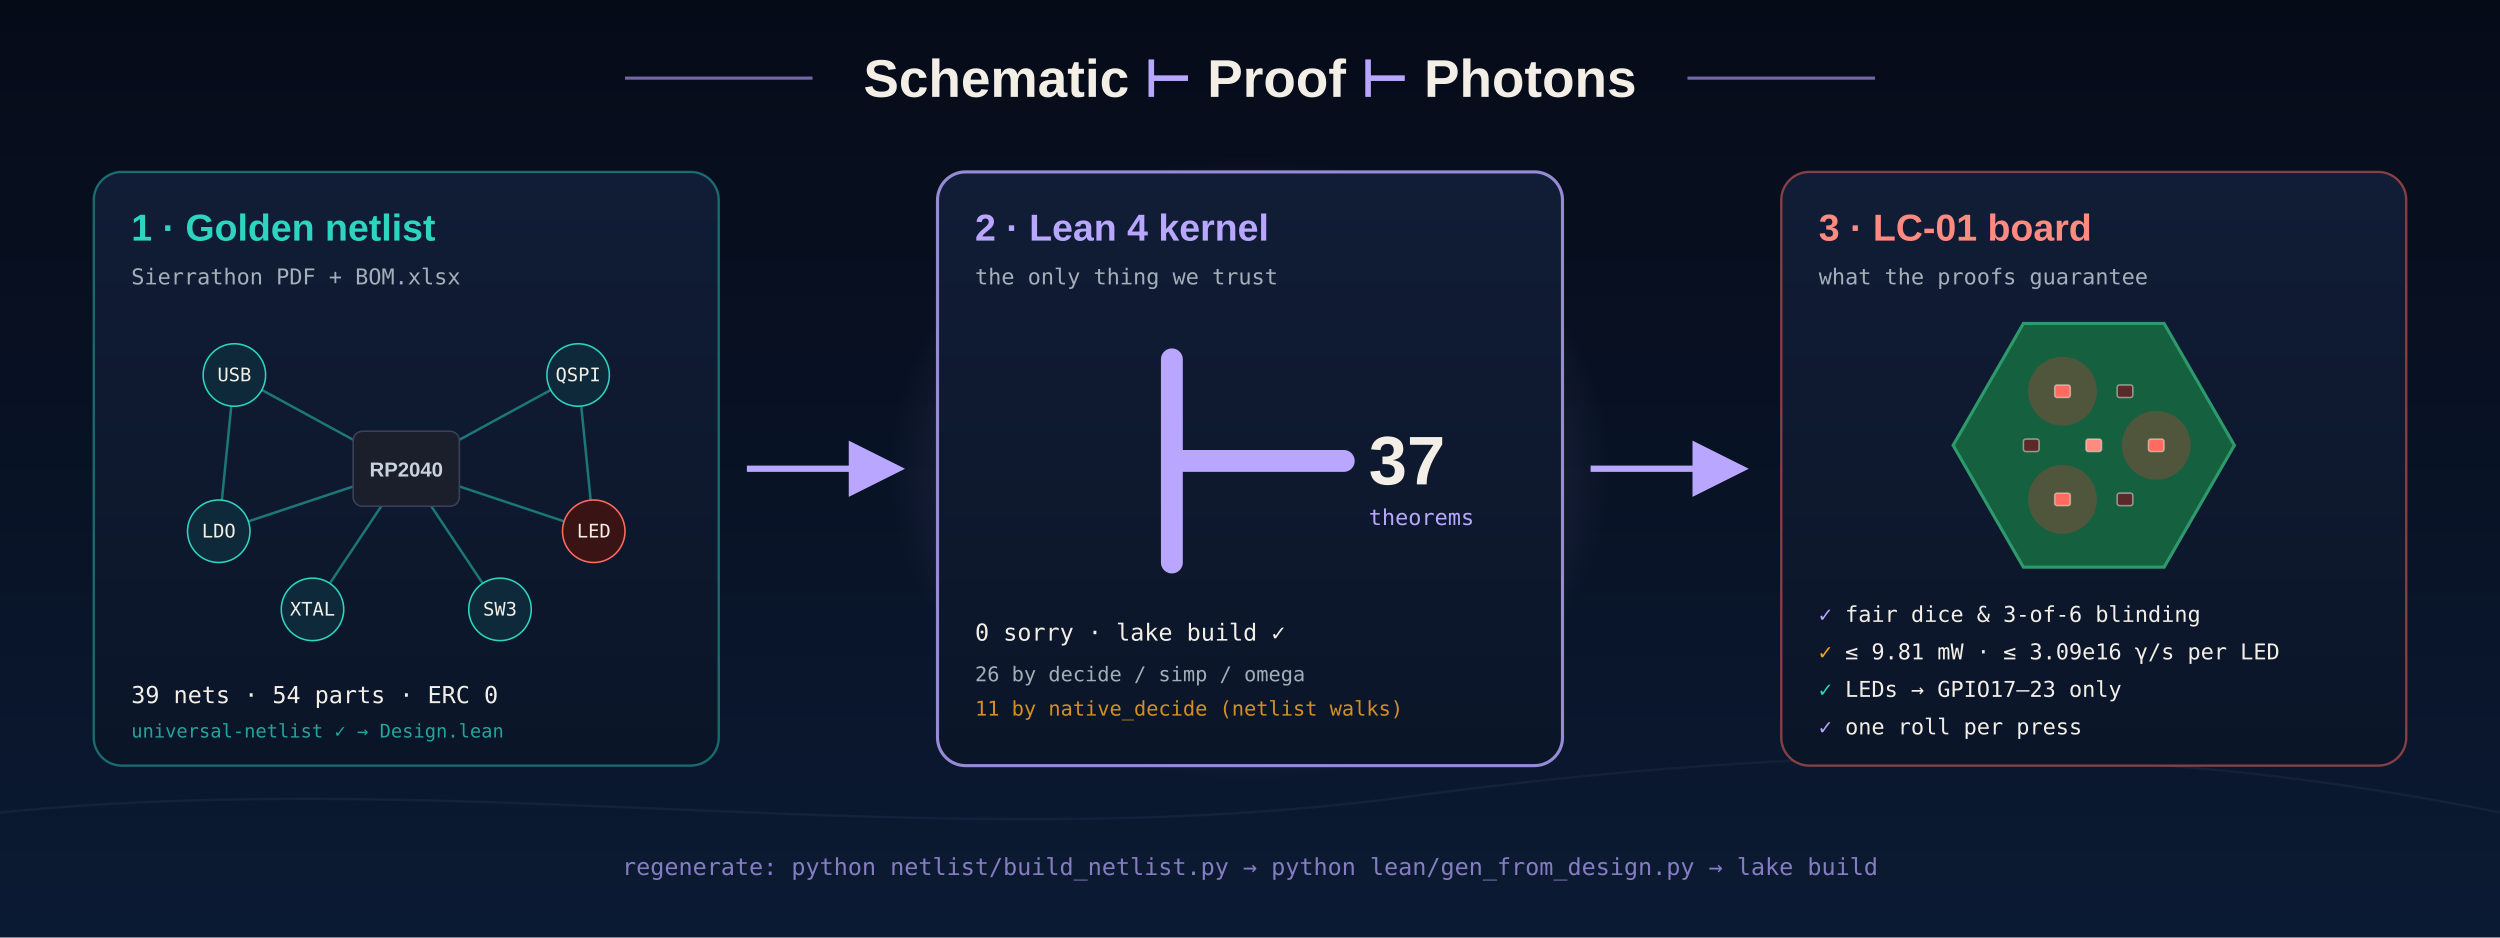
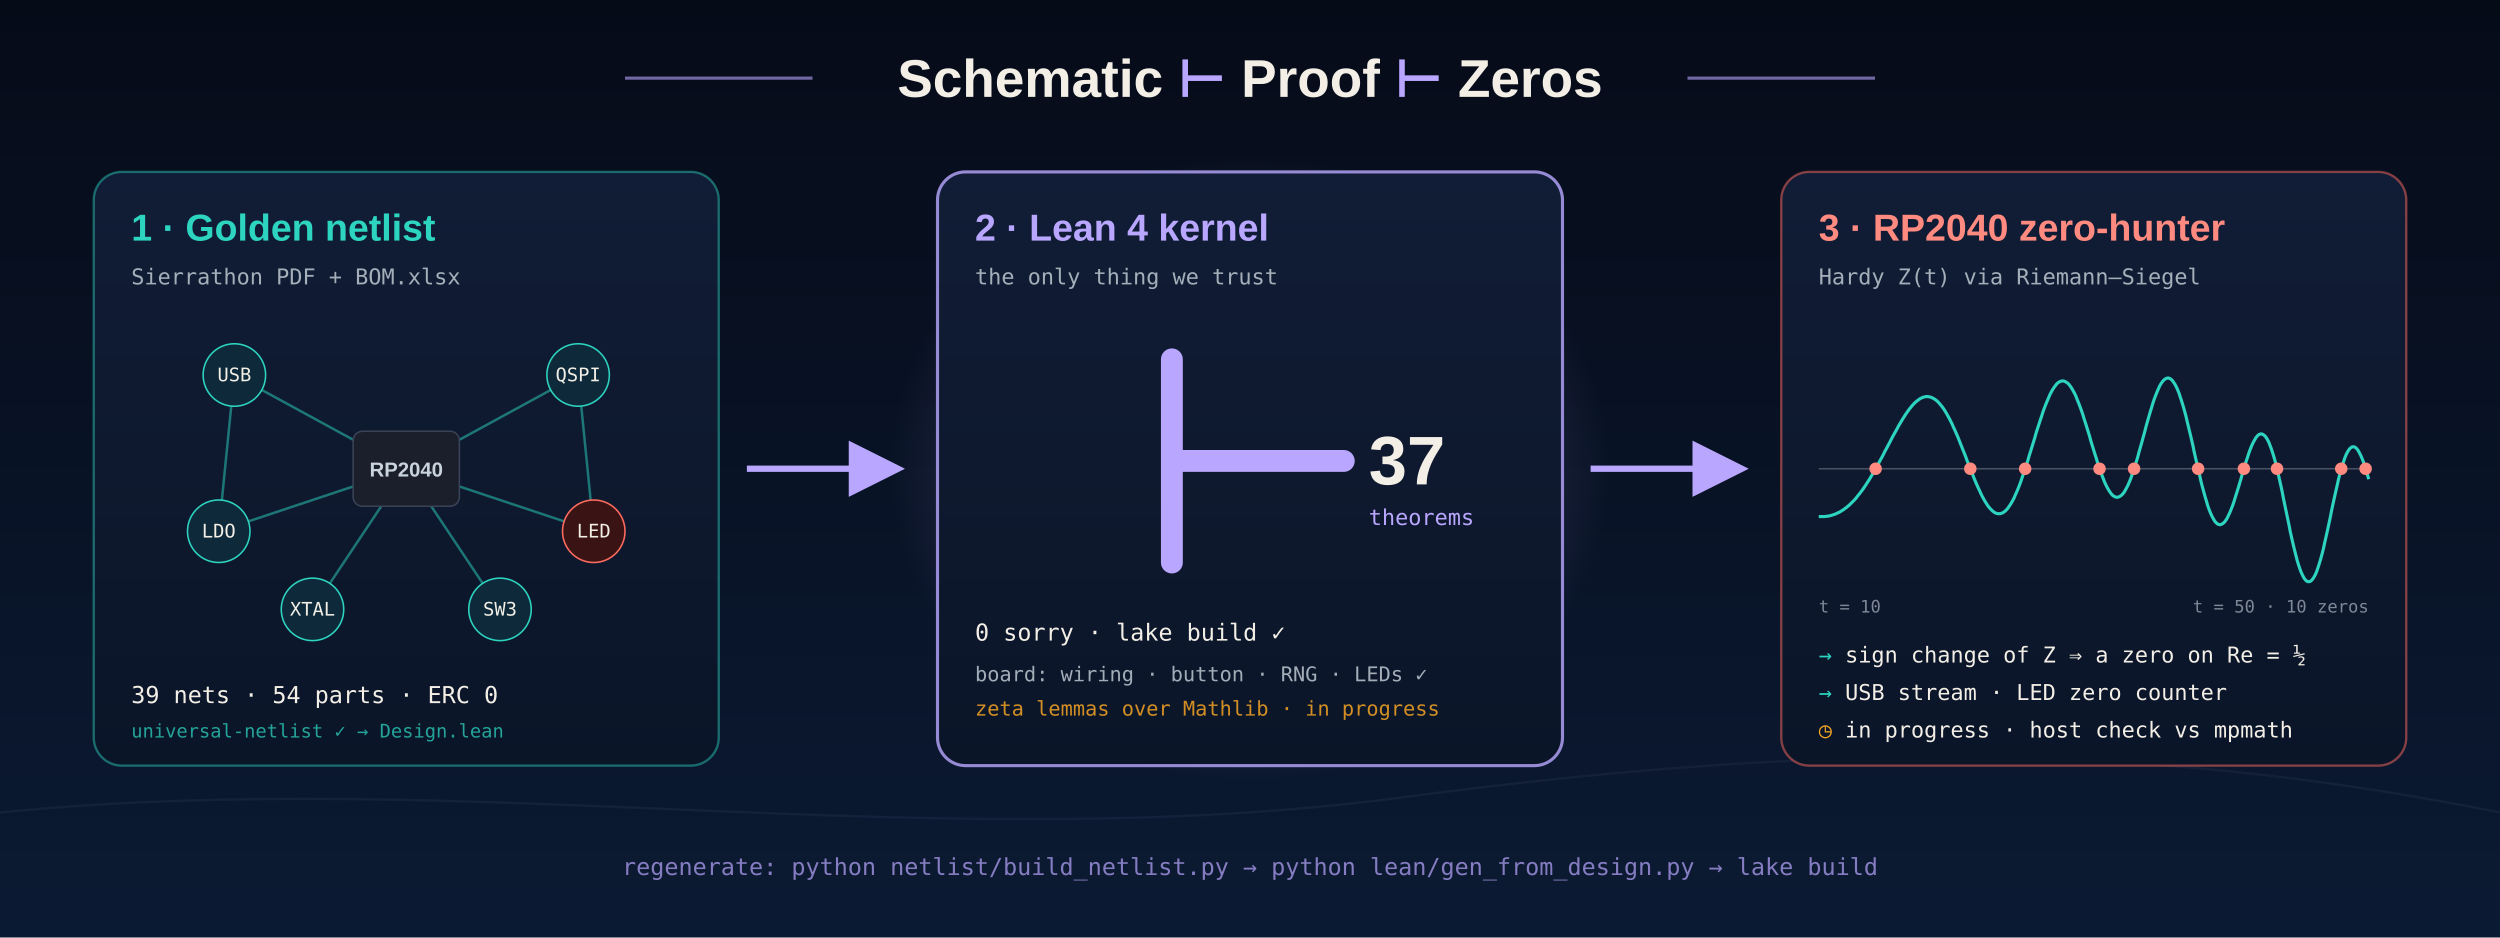
- <svg xmlns="http://www.w3.org/2000/svg" viewBox="0 0 1600 600" width="1600" height="600" role="img" aria-label="LeanChip pipeline: schematic PDF and BOM become a golden netlist; generated Lean data feeds the Lean 4 kernel, which proves 37 theorems; outputs are the firmware LED tables, the photon-dose ceilings and the board check">
+ <svg xmlns="http://www.w3.org/2000/svg" viewBox="0 0 1600 600" width="1600" height="600" role="img" aria-label="LeanChip pipeline: the Sierrathon schematic PDF and BOM become a golden netlist; generated Lean data feeds the Lean 4 kernel, which proves 37 board theorems today with zeta lemmas in progress; the RP2040 zero-hunter computes Hardy Z(t) and locates zeros by sign changes, checked on the host against high-precision references (in progress)">
  <defs>
    <linearGradient id="bg" x1="0" y1="0" x2="0" y2="1">
      <stop offset="0" stop-color="#060B18" />
      <stop offset="1" stop-color="#0B1A33" />
    </linearGradient>
    <linearGradient id="card" x1="0" y1="0" x2="0" y2="1">
      <stop offset="0" stop-color="#111D36" />
      <stop offset="1" stop-color="#0B1528" />
    </linearGradient>
    <radialGradient id="glow" cx="0.5" cy="0.5" r="0.5">
      <stop offset="0" stop-color="#B9A7FF" stop-opacity="0.45" />
      <stop offset="1" stop-color="#B9A7FF" stop-opacity="0" />
    </radialGradient>
    <marker id="arr" viewBox="0 0 10 10" refX="8" refY="5" markerWidth="9" markerHeight="9" orient="auto">
      <path d="M0 0 L10 5 L0 10 z" fill="#B9A7FF" />
    </marker>
  </defs>
  <rect width="1600" height="600" fill="url(#bg)" />
  <g fill="none" stroke="#B9A7FF" stroke-opacity="0.06" stroke-width="1.5">
    <path d="M0 520 C 300 490 600 550 900 510 S 1400 480 1600 520" />
  </g>
-   <text x="800" y="62" text-anchor="middle" font-family="'Space Grotesk','Segoe UI',Arial,sans-serif" font-size="34" font-weight="700" fill="#F3EFE6">Schematic <tspan fill="#B9A7FF">⊢</tspan> Proof <tspan fill="#B9A7FF">⊢</tspan> Photons</text>
+   <text x="800" y="62" text-anchor="middle" font-family="'Space Grotesk','Segoe UI',Arial,sans-serif" font-size="34" font-weight="700" fill="#F3EFE6">Schematic <tspan fill="#B9A7FF">⊢</tspan> Proof <tspan fill="#B9A7FF">⊢</tspan> Zeros</text>
  <path d="M400 50 L 520 50 M1080 50 L 1200 50" stroke="#B9A7FF" stroke-width="2" stroke-opacity="0.6" />
  <g transform="translate(60 110)">
    <rect width="400" height="380" rx="18" fill="url(#card)" stroke="#2DD4BF" stroke-opacity="0.45" stroke-width="1.5" />
    <text x="24" y="44" font-family="'Space Grotesk','Segoe UI',Arial,sans-serif" font-size="24" font-weight="700" fill="#2DD4BF">1 · Golden netlist</text>
    <text x="24" y="72" font-family="'JetBrains Mono',Consolas,monospace" font-size="14" fill="#C9D3DC" fill-opacity="0.8">Sierrathon PDF + BOM.xlsx</text>
    <g stroke="#2DD4BF" stroke-opacity="0.5" stroke-width="1.6">
      <line x1="200" y1="190" x2="90" y2="130" />
      <line x1="200" y1="190" x2="310" y2="130" />
      <line x1="200" y1="190" x2="80" y2="230" />
      <line x1="200" y1="190" x2="320" y2="230" />
      <line x1="200" y1="190" x2="140" y2="280" />
      <line x1="200" y1="190" x2="260" y2="280" />
      <line x1="90" y1="130" x2="80" y2="230" />
      <line x1="310" y1="130" x2="320" y2="230" />
    </g>
    <rect x="166" y="166" width="68" height="48" rx="6" fill="#1A1F2B" stroke="#3A4256" />
    <text x="200" y="195" text-anchor="middle" font-family="'Space Grotesk','Segoe UI',Arial,sans-serif" font-size="13" font-weight="700" fill="#C9D3DC">RP2040</text>
    <g font-family="'JetBrains Mono',Consolas,monospace" font-size="12" fill="#F3EFE6" text-anchor="middle">
      <circle cx="90" cy="130" r="20" fill="#0E2A3A" stroke="#2DD4BF" />
      <text x="90" y="134">USB</text>
      <circle cx="310" cy="130" r="20" fill="#0E2A3A" stroke="#2DD4BF" />
      <text x="310" y="134">QSPI</text>
      <circle cx="80" cy="230" r="20" fill="#0E2A3A" stroke="#2DD4BF" />
      <text x="80" y="234">LDO</text>
      <circle cx="320" cy="230" r="20" fill="#3A1414" stroke="#FF6B5E" />
      <text x="320" y="234">LED</text>
      <circle cx="140" cy="280" r="20" fill="#0E2A3A" stroke="#2DD4BF" />
      <text x="140" y="284">XTAL</text>
      <circle cx="260" cy="280" r="20" fill="#0E2A3A" stroke="#2DD4BF" />
      <text x="260" y="284">SW3</text>
    </g>
    <text x="24" y="340" font-family="'JetBrains Mono',Consolas,monospace" font-size="15" fill="#F3EFE6">39 nets · 54 parts · ERC 0</text>
    <text x="24" y="362" font-family="'JetBrains Mono',Consolas,monospace" font-size="12" fill="#2DD4BF" fill-opacity="0.75">universal-netlist ✓  →  Design.lean</text>
  </g>
  <path d="M478 300 C 520 300 530 300 572 300" stroke="#B9A7FF" stroke-width="4" fill="none" marker-end="url(#arr)" />
  <g transform="translate(600 110)">
    <ellipse cx="200" cy="190" rx="230" ry="200" fill="url(#glow)" />
    <rect width="400" height="380" rx="18" fill="url(#card)" stroke="#B9A7FF" stroke-opacity="0.8" stroke-width="2" />
    <text x="24" y="44" font-family="'Space Grotesk','Segoe UI',Arial,sans-serif" font-size="24" font-weight="700" fill="#B9A7FF">2 · Lean 4 kernel</text>
    <text x="24" y="72" font-family="'JetBrains Mono',Consolas,monospace" font-size="14" fill="#C9D3DC" fill-opacity="0.8">the only thing we trust</text>
    <path d="M150 120 L 150 250 M150 185 L 260 185" stroke="#B9A7FF" stroke-width="14" stroke-linecap="round" />
    <text x="276" y="200" font-family="'Space Grotesk','Segoe UI',Arial,sans-serif" font-size="44" font-weight="700" fill="#F3EFE6">37</text>
    <text x="276" y="226" font-family="'JetBrains Mono',Consolas,monospace" font-size="14" fill="#B9A7FF">theorems</text>
    <text x="24" y="300" font-family="'JetBrains Mono',Consolas,monospace" font-size="15" fill="#F3EFE6">0 sorry · lake build ✓</text>
-     <text x="24" y="326" font-family="'JetBrains Mono',Consolas,monospace" font-size="13" fill="#C9D3DC" fill-opacity="0.8">26 by decide / simp / omega</text>
-     <text x="24" y="348" font-family="'JetBrains Mono',Consolas,monospace" font-size="13" fill="#F5A524" fill-opacity="0.85">11 by native_decide (netlist walks)</text>
+     <text x="24" y="326" font-family="'JetBrains Mono',Consolas,monospace" font-size="13" fill="#C9D3DC" fill-opacity="0.8">board: wiring · button · RNG · LEDs ✓</text>
+     <text x="24" y="348" font-family="'JetBrains Mono',Consolas,monospace" font-size="13" fill="#F5A524" fill-opacity="0.85">zeta lemmas over Mathlib · in progress</text>
  </g>
  <path d="M1018 300 C 1060 300 1070 300 1112 300" stroke="#B9A7FF" stroke-width="4" fill="none" marker-end="url(#arr)" />
-   <g transform="translate(1140 110)">
-     <rect width="400" height="380" rx="18" fill="url(#card)" stroke="#FF6B5E" stroke-opacity="0.5" stroke-width="1.5" />
-     <text x="24" y="44" font-family="'Space Grotesk','Segoe UI',Arial,sans-serif" font-size="24" font-weight="700" fill="#FF8A80">3 · LC-01 board</text>
-     <text x="24" y="72" font-family="'JetBrains Mono',Consolas,monospace" font-size="14" fill="#C9D3DC" fill-opacity="0.8">what the proofs guarantee</text>
-     <g transform="translate(200 175)">
-       <polygon points="90,0 45,-78 -45,-78 -90,0 -45,78 45,78" fill="#15603F" stroke="#2E9A6C" stroke-width="2" />
-       <circle cx="40" cy="0" r="22" fill="#FF3B30" fill-opacity="0.25" />
-       <circle cx="-20" cy="-34.6" r="22" fill="#FF3B30" fill-opacity="0.25" />
-       <circle cx="-20" cy="34.6" r="22" fill="#FF3B30" fill-opacity="0.25" />
-       <g stroke="#F3EFE6" stroke-opacity="0.5">
-         <rect x="35" y="-4" width="10" height="8" rx="1.5" fill="#FF6B5E" />
-         <rect x="-25" y="-38.6" width="10" height="8" rx="1.5" fill="#FF6B5E" />
-         <rect x="-25" y="30.6" width="10" height="8" rx="1.5" fill="#FF6B5E" />
-         <rect x="-45" y="-4" width="10" height="8" rx="1.5" fill="#5A2A2A" />
-         <rect x="15" y="-38.6" width="10" height="8" rx="1.5" fill="#5A2A2A" />
-         <rect x="15" y="30.6" width="10" height="8" rx="1.5" fill="#5A2A2A" />
-         <rect x="-5" y="-4" width="10" height="8" rx="1.5" fill="#FF8A80" />
-       </g>
-     </g>
+   <g>
+     <rect x="1140" y="110" width="400" height="380" rx="18" fill="url(#card)" stroke="#FF6B5E" stroke-opacity="0.5" stroke-width="1.5" />
+     <text x="1164" y="154" font-family="'Space Grotesk','Segoe UI',Arial,sans-serif" font-size="24" font-weight="700" fill="#FF8A80">3 · RP2040 zero-hunter</text>
+     <text x="1164" y="182" font-family="'JetBrains Mono',Consolas,monospace" font-size="14" fill="#C9D3DC" fill-opacity="0.8">Hardy Z(t) via Riemann–Siegel</text>
+     <line x1="1164" y1="300" x2="1516" y2="300" stroke="#C9D3DC" stroke-opacity="0.3" />
+     <polyline points="1164.0,330.6 1164.9,330.6 1165.8,330.6 1166.6,330.6 1167.5,330.6 1168.4,330.5 1169.3,330.4 1170.2,330.3 1171.0,330.1 1171.9,329.9 1172.8,329.6 1173.7,329.3 1174.6,329.0 1175.4,328.6 1176.3,328.2 1177.2,327.8 1178.1,327.3 1179.0,326.7 1179.8,326.2 1180.7,325.5 1181.6,324.9 1182.5,324.1 1183.4,323.4 1184.2,322.6 1185.1,321.7 1186.0,320.8 1186.9,319.9 1187.8,318.9 1188.6,317.8 1189.5,316.7 1190.4,315.6 1191.3,314.4 1192.2,313.2 1193.0,312.0 1193.9,310.7 1194.8,309.3 1195.7,307.9 1196.6,306.5 1197.4,305.1 1198.3,303.6 1199.2,302.1 1200.1,300.5 1201.0,299.0 1201.8,297.4 1202.7,295.8 1203.6,294.1 1204.5,292.5 1205.4,290.8 1206.2,289.1 1207.1,287.5 1208.0,285.8 1208.9,284.1 1209.8,282.4 1210.6,280.8 1211.5,279.1 1212.4,277.5 1213.3,275.9 1214.2,274.3 1215.0,272.7 1215.9,271.2 1216.8,269.7 1217.7,268.2 1218.6,266.8 1219.4,265.5 1220.3,264.2 1221.2,262.9 1222.1,261.7 1223.0,260.6 1223.8,259.6 1224.7,258.6 1225.6,257.7 1226.5,256.9 1227.4,256.2 1228.2,255.6 1229.1,255.0 1230.0,254.6 1230.9,254.2 1231.8,254.0 1232.6,253.8 1233.5,253.8 1234.4,253.9 1235.3,254.1 1236.2,254.4 1237.0,254.8 1237.9,255.3 1238.8,255.9 1239.7,256.6 1240.6,257.5 1241.4,258.4 1242.3,259.5 1243.2,260.6 1244.1,261.9 1245.0,263.3 1245.8,264.7 1246.7,266.3 1247.6,267.9 1248.5,269.7 1249.4,271.5 1250.2,273.4 1251.1,275.3 1252.0,277.3 1252.9,279.4 1253.8,281.6 1254.6,283.7 1255.5,285.9 1256.4,288.2 1257.3,290.4 1258.2,292.7 1259.0,295.0 1259.9,297.2 1260.8,299.5 1261.7,301.7 1262.6,303.9 1263.4,306.1 1264.3,308.2 1265.2,310.3 1266.1,312.3 1267.0,314.2 1267.8,316.0 1268.7,317.8 1269.6,319.4 1270.5,321.0 1271.4,322.4 1272.2,323.7 1273.1,324.8 1274.0,325.8 1274.9,326.7 1275.8,327.5 1276.6,328.0 1277.5,328.5 1278.4,328.7 1279.3,328.8 1280.2,328.7 1281.0,328.5 1281.9,328.1 1282.8,327.5 1283.7,326.7 1284.6,325.8 1285.4,324.7 1286.3,323.4 1287.2,322.0 1288.1,320.4 1289.0,318.7 1289.8,316.8 1290.7,314.8 1291.6,312.7 1292.5,310.4 1293.4,308.0 1294.2,305.5 1295.1,303.0 1296.0,300.3 1296.9,297.6 1297.8,294.8 1298.6,291.9 1299.5,289.1 1300.4,286.2 1301.3,283.3 1302.2,280.4 1303.0,277.5 1303.9,274.6 1304.8,271.9 1305.7,269.1 1306.6,266.5 1307.4,263.9 1308.3,261.4 1309.2,259.1 1310.1,256.9 1311.0,254.8 1311.8,252.9 1312.7,251.1 1313.6,249.5 1314.5,248.1 1315.4,246.9 1316.2,245.8 1317.1,245.0 1318.0,244.4 1318.9,244.0 1319.8,243.8 1320.6,243.8 1321.5,244.1 1322.4,244.6 1323.3,245.2 1324.2,246.1 1325.0,247.2 1325.9,248.5 1326.8,250.1 1327.7,251.7 1328.6,253.6 1329.4,255.7 1330.3,257.9 1331.2,260.2 1332.1,262.7 1333.0,265.3 1333.8,268.0 1334.7,270.7 1335.6,273.6 1336.5,276.5 1337.4,279.4 1338.2,282.4 1339.1,285.3 1340.0,288.2 1340.9,291.1 1341.8,293.9 1342.6,296.7 1343.5,299.4 1344.4,301.9 1345.3,304.3 1346.2,306.6 1347.0,308.7 1347.9,310.6 1348.8,312.3 1349.7,313.9 1350.6,315.2 1351.4,316.3 1352.3,317.2 1353.2,317.8 1354.1,318.1 1355.0,318.3 1355.8,318.1 1356.7,317.7 1357.6,317.1 1358.5,316.2 1359.4,315.1 1360.2,313.7 1361.1,312.1 1362.0,310.3 1362.9,308.2 1363.8,306.0 1364.6,303.5 1365.5,300.9 1366.4,298.2 1367.3,295.3 1368.2,292.3 1369.0,289.2 1369.9,286.1 1370.8,282.9 1371.7,279.6 1372.6,276.4 1373.4,273.2 1374.3,270.0 1375.2,266.9 1376.1,263.8 1377.0,260.9 1377.8,258.2 1378.7,255.5 1379.6,253.1 1380.5,250.9 1381.4,248.8 1382.2,247.0 1383.1,245.5 1384.0,244.2 1384.9,243.2 1385.8,242.5 1386.6,242.1 1387.5,241.9 1388.4,242.1 1389.3,242.6 1390.2,243.4 1391.0,244.5 1391.9,245.8 1392.8,247.5 1393.7,249.5 1394.6,251.7 1395.4,254.2 1396.3,256.9 1397.2,259.9 1398.1,263.0 1399.0,266.3 1399.8,269.8 1400.7,273.5 1401.6,277.2 1402.5,281.0 1403.4,284.9 1404.2,288.9 1405.1,292.8 1406.0,296.7 1406.9,300.5 1407.8,304.3 1408.6,308.0 1409.5,311.5 1410.4,314.8 1411.3,318.0 1412.2,321.0 1413.0,323.8 1413.9,326.3 1414.8,328.5 1415.7,330.5 1416.6,332.1 1417.4,333.5 1418.3,334.5 1419.2,335.3 1420.1,335.7 1421.0,335.8 1421.8,335.5 1422.7,335.0 1423.6,334.2 1424.5,333.0 1425.4,331.6 1426.2,329.9 1427.1,328.0 1428.0,325.8 1428.9,323.5 1429.8,320.9 1430.6,318.2 1431.5,315.4 1432.4,312.5 1433.3,309.5 1434.2,306.5 1435.0,303.5 1435.9,300.6 1436.8,297.6 1437.7,294.8 1438.6,292.1 1439.4,289.6 1440.3,287.2 1441.2,285.0 1442.1,283.1 1443.0,281.5 1443.8,280.1 1444.7,279.0 1445.6,278.2 1446.5,277.8 1447.4,277.7 1448.2,278.0 1449.1,278.6 1450.0,279.5 1450.9,280.9 1451.8,282.5 1452.6,284.5 1453.5,286.8 1454.4,289.5 1455.3,292.4 1456.2,295.6 1457.0,299.0 1457.9,302.7 1458.8,306.6 1459.7,310.6 1460.6,314.7 1461.4,319.0 1462.3,323.3 1463.2,327.6 1464.1,331.9 1465.0,336.2 1465.8,340.4 1466.7,344.4 1467.6,348.3 1468.5,352.0 1469.4,355.5 1470.2,358.7 1471.1,361.6 1472.0,364.3 1472.9,366.6 1473.8,368.5 1474.6,370.0 1475.5,371.2 1476.4,372.0 1477.3,372.3 1478.2,372.2 1479.0,371.8 1479.9,370.9 1480.8,369.6 1481.7,368.0 1482.6,366.0 1483.4,363.6 1484.3,360.9 1485.2,357.9 1486.1,354.6 1487.0,351.1 1487.8,347.3 1488.7,343.4 1489.6,339.4 1490.5,335.2 1491.4,331.0 1492.2,326.8 1493.1,322.6 1494.0,318.5 1494.9,314.5 1495.8,310.6 1496.6,306.9 1497.5,303.4 1498.4,300.2 1499.3,297.2 1500.2,294.5 1501.0,292.2 1501.9,290.2 1502.8,288.6 1503.7,287.3 1504.6,286.5 1505.4,286.0 1506.3,285.9 1507.2,286.2 1508.1,286.9 1509.0,288.0 1509.8,289.4 1510.7,291.1 1511.6,293.1 1512.5,295.4 1513.4,298.0 1514.2,300.7 1515.1,303.7 1516.0,306.7" fill="none" stroke="#2DD4BF" stroke-width="2" />
+     <circle cx="1200.4" cy="300" r="4" fill="#FF8A80" />
+     <circle cx="1261.0" cy="300" r="4" fill="#FF8A80" />
+     <circle cx="1296.1" cy="300" r="4" fill="#FF8A80" />
+     <circle cx="1343.7" cy="300" r="4" fill="#FF8A80" />
+     <circle cx="1365.8" cy="300" r="4" fill="#FF8A80" />
+     <circle cx="1406.8" cy="300" r="4" fill="#FF8A80" />
+     <circle cx="1436.1" cy="300" r="4" fill="#FF8A80" />
+     <circle cx="1457.3" cy="300" r="4" fill="#FF8A80" />
+     <circle cx="1498.4" cy="300" r="4" fill="#FF8A80" />
+     <circle cx="1514.0" cy="300" r="4" fill="#FF8A80" />
+     <text x="1164" y="392" font-family="'JetBrains Mono',Consolas,monospace" font-size="11" fill="#C9D3DC" fill-opacity="0.6">t = 10</text>
+     <text x="1516" y="392" text-anchor="end" font-family="'JetBrains Mono',Consolas,monospace" font-size="11" fill="#C9D3DC" fill-opacity="0.6">t = 50 · 10 zeros</text>
    <g font-family="'JetBrains Mono',Consolas,monospace" font-size="14" fill="#F3EFE6">
-       <text x="24" y="288">
-         <tspan fill="#B9A7FF">✓</tspan> fair dice &amp; 3-of-6 blinding</text>
-       <text x="24" y="312">
-         <tspan fill="#F5A524">✓</tspan> ≤ 9.81 mW · ≤ 3.09e16 γ/s per LED</text>
-       <text x="24" y="336">
-         <tspan fill="#2DD4BF">✓</tspan> LEDs → GPIO17–23 only</text>
-       <text x="24" y="360">
-         <tspan fill="#B9A7FF">✓</tspan> one roll per press</text>
+       <text x="1164" y="424">
+         <tspan fill="#2DD4BF">→</tspan> sign change of Z ⇒ a zero on Re = ½</text>
+       <text x="1164" y="448">
+         <tspan fill="#2DD4BF">→</tspan> USB stream · LED zero counter</text>
+       <text x="1164" y="472">
+         <tspan fill="#F5A524">◷</tspan> in progress · host check vs mpmath</text>
    </g>
  </g>
  <text x="800" y="560" text-anchor="middle" font-family="'JetBrains Mono',Consolas,monospace" font-size="15" fill="#B9A7FF" fill-opacity="0.7">regenerate: python netlist/build_netlist.py → python lean/gen_from_design.py → lake build</text>
</svg>
